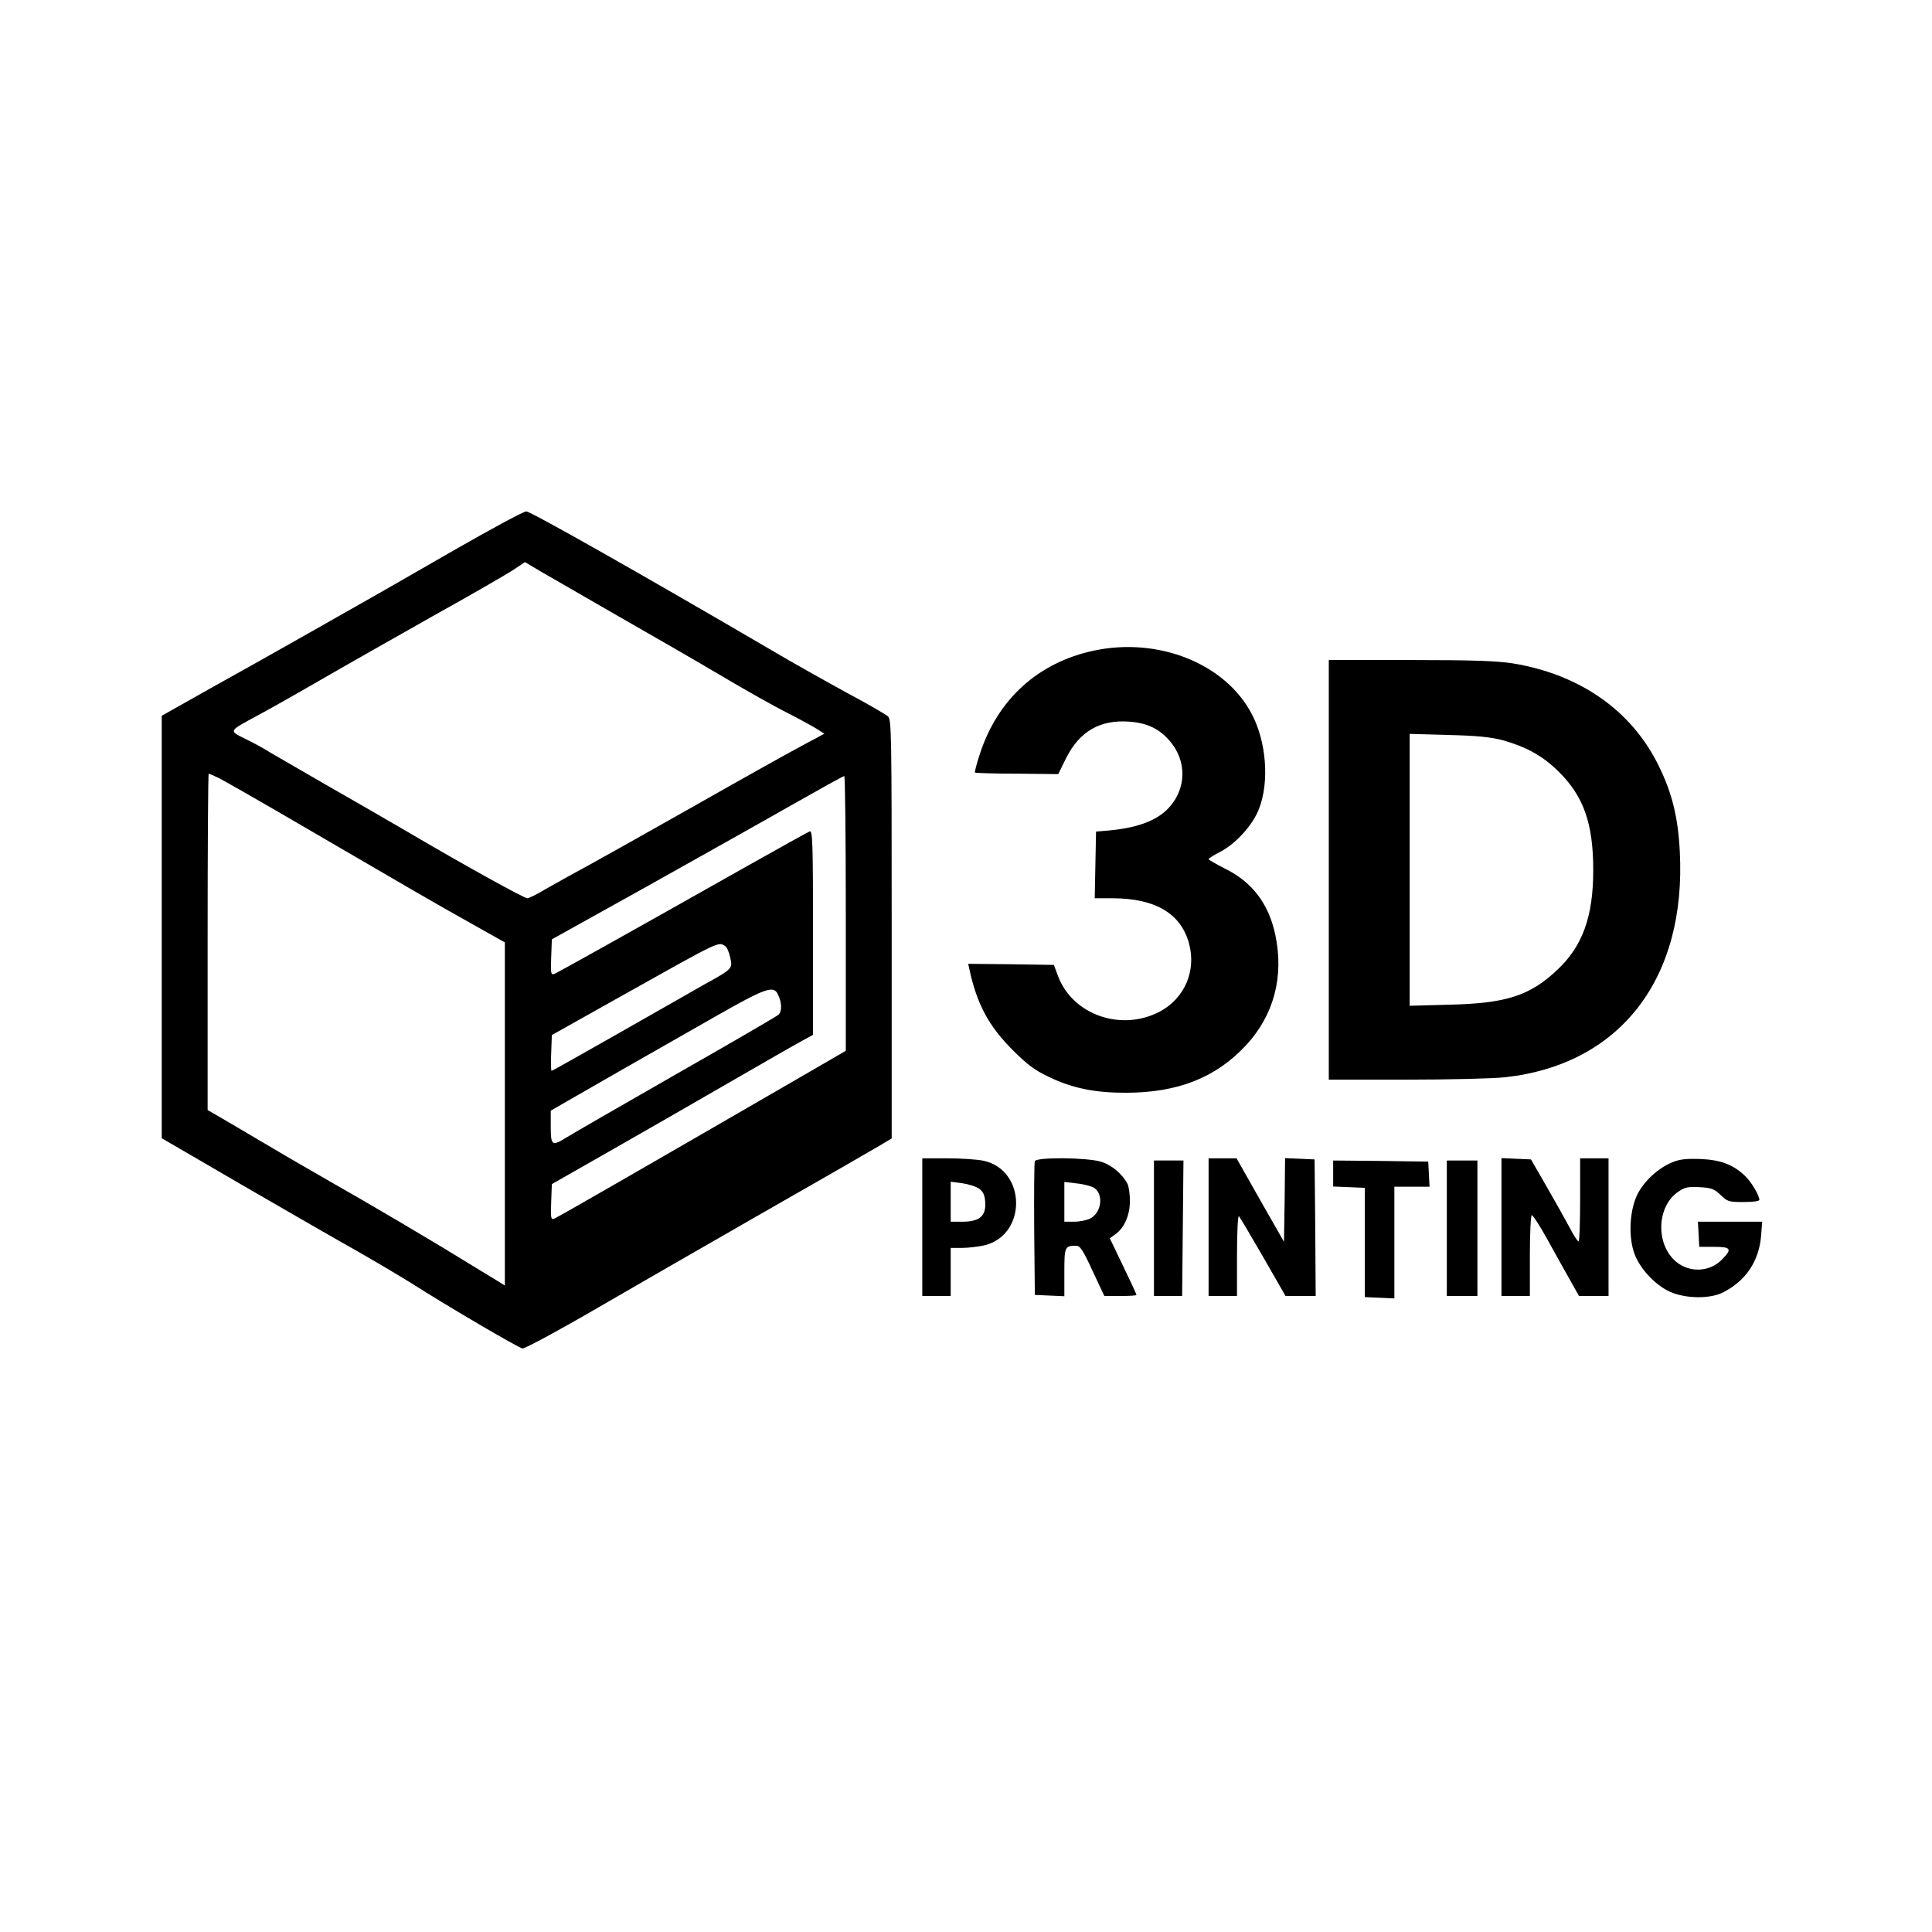
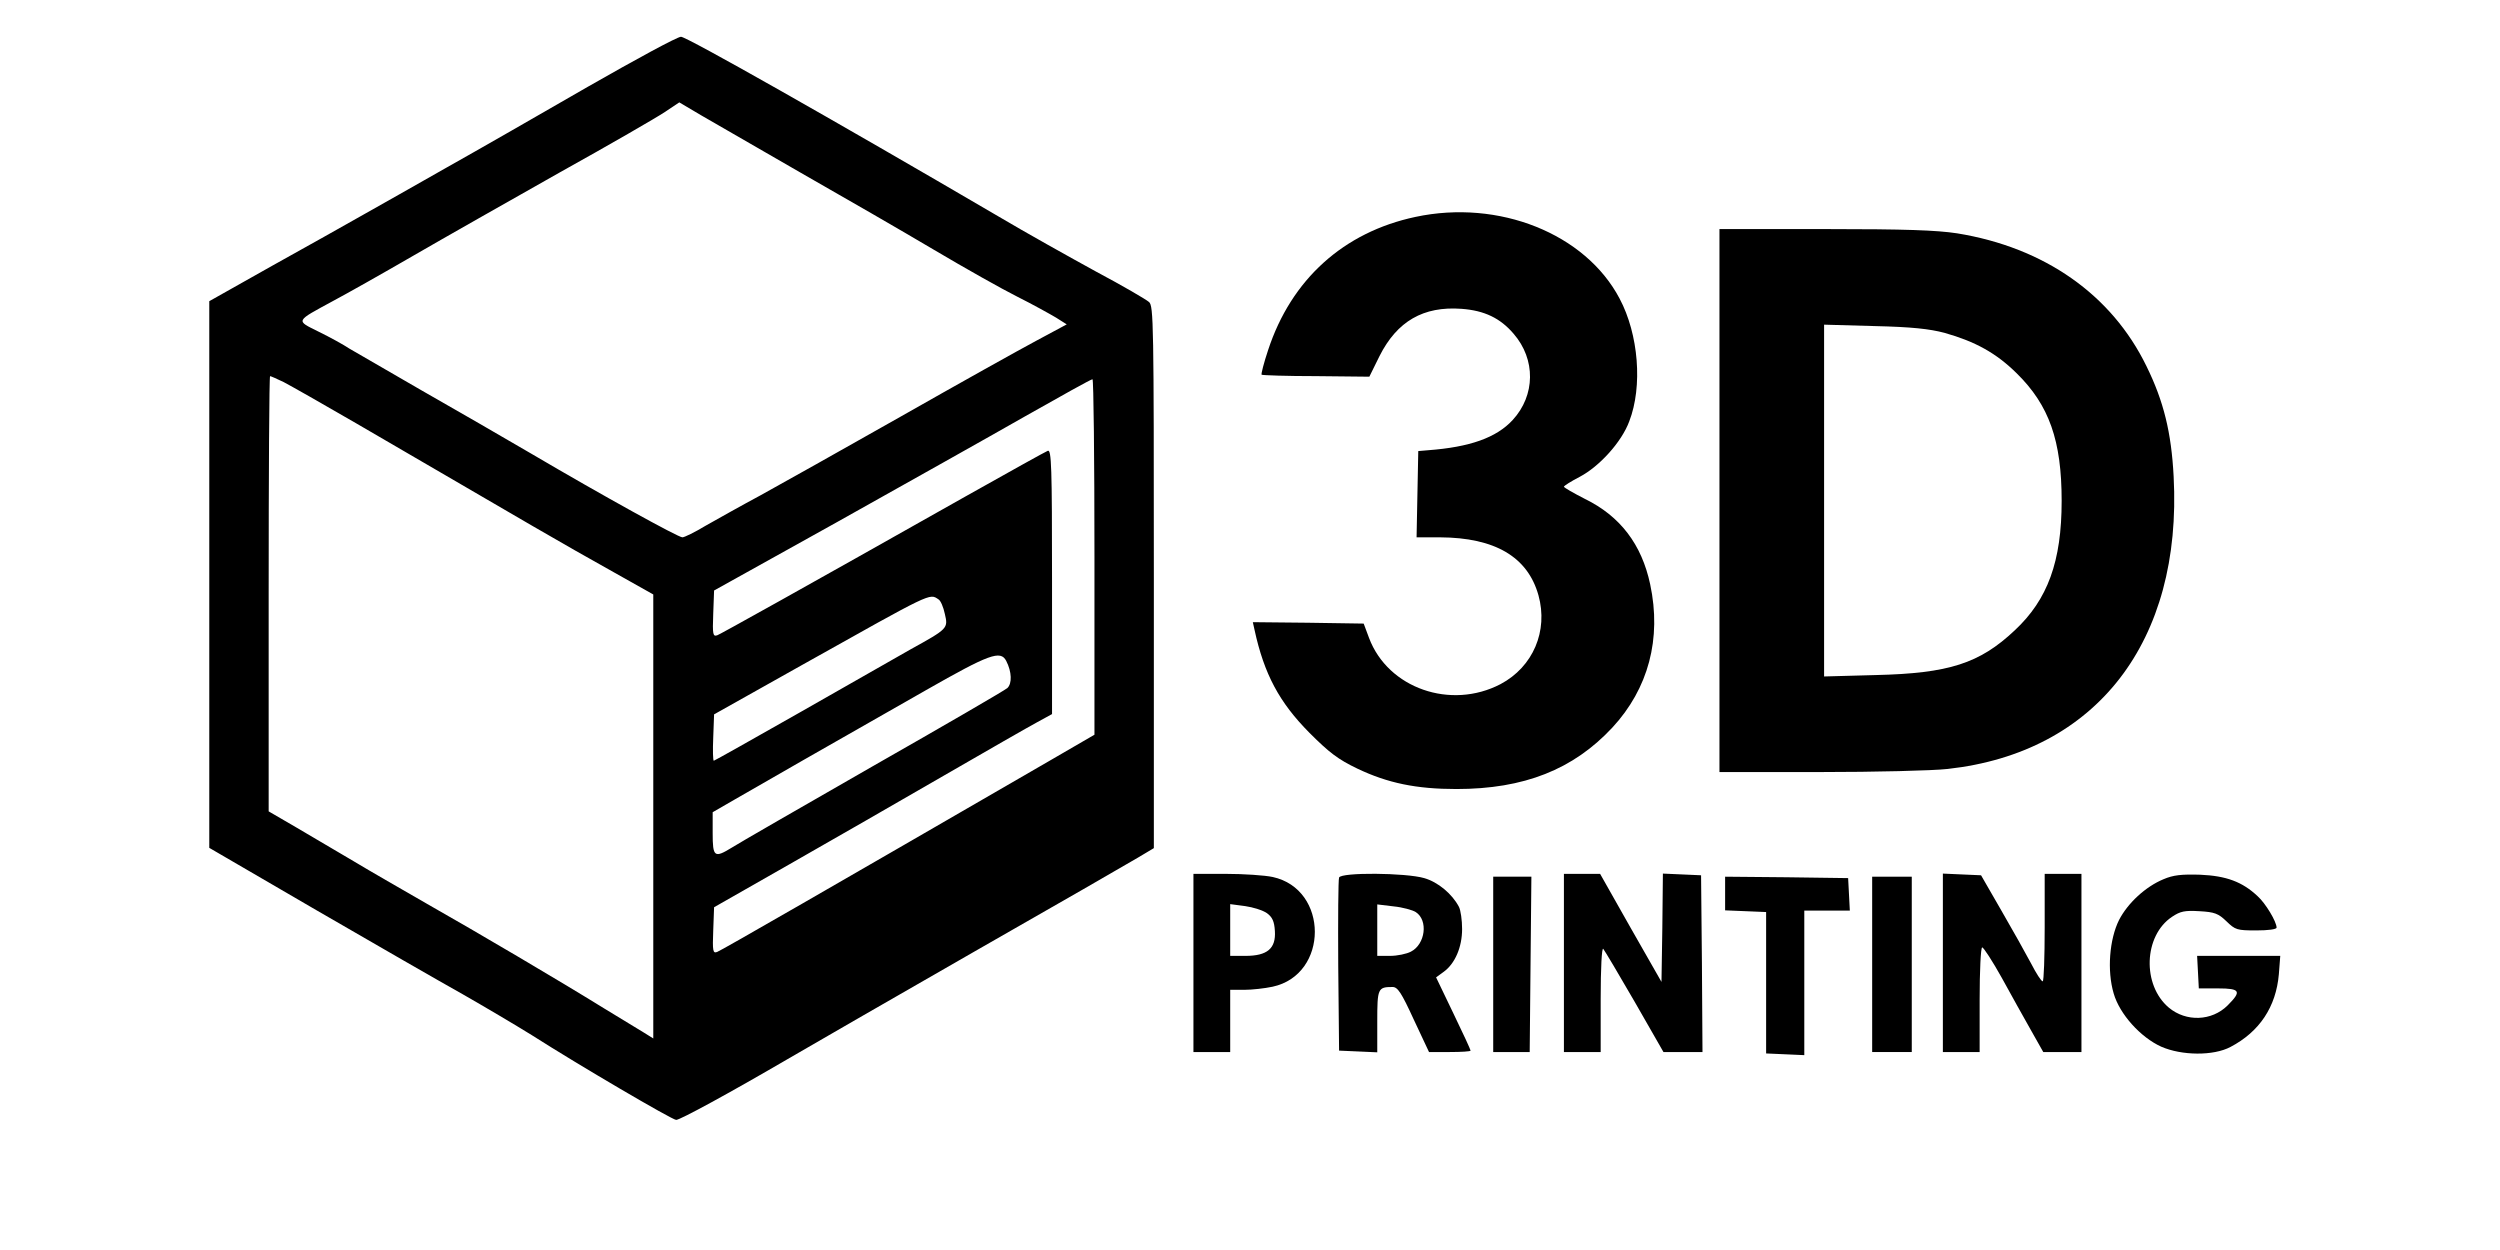
- <svg xmlns="http://www.w3.org/2000/svg" version="1.0" width="884pt" height="884pt" viewBox="0 0 884 884" preserveAspectRatio="xMidYMid meet">
-   <g transform="translate(0,884) scale(0.1,-0.1)" fill="#000000" stroke="none">
-     <path d="M2080 6324 c-168 -97 -393 -226 -500 -286 -107 -61 -240 -136 -295 -167 -55 -31 -200 -113 -323 -181 l-222 -125 0 -967 0 -966 378 -220 c207 -120 440 -254 517 -297 77 -44 187 -109 245 -145 166 -106 497 -300 511 -300 14 0 190 96 394 215 77 45 374 216 660 380 286 163 546 313 578 332 l57 34 0 958 c0 900 -1 959 -17 973 -10 9 -94 58 -188 108 -93 51 -249 138 -345 195 -588 344 -1102 635 -1122 635 -13 0 -160 -80 -328 -176z m750 -304 c151 -86 364 -209 472 -273 108 -64 241 -139 295 -166 54 -27 115 -61 137 -74 l38 -24 -108 -58 c-60 -32 -275 -152 -479 -268 -203 -115 -426 -240 -495 -278 -69 -37 -156 -86 -195 -108 -38 -23 -75 -41 -82 -41 -15 0 -283 148 -533 295 -96 56 -272 158 -390 225 -118 68 -232 134 -254 147 -21 14 -70 41 -109 60 -82 41 -85 35 53 110 47 25 173 96 280 158 107 62 340 194 517 294 178 99 346 196 374 215 l51 34 76 -45 c43 -25 201 -116 352 -203z m-1827 -741 c23 -12 138 -77 255 -145 668 -389 699 -408 915 -529 l137 -77 0 -785 0 -785 -32 20 c-18 11 -82 50 -143 87 -160 99 -447 268 -625 369 -85 49 -202 116 -260 151 -58 34 -149 88 -202 119 l-98 57 0 769 c0 424 2 770 5 770 3 0 25 -10 48 -21z m2867 -618 l0 -629 -162 -94 c-774 -448 -1158 -669 -1172 -674 -15 -6 -17 2 -14 76 l3 82 265 151 c146 83 391 224 545 313 154 89 304 175 332 190 l53 29 0 469 c0 408 -2 467 -15 462 -8 -3 -139 -76 -292 -162 -597 -337 -860 -483 -876 -490 -16 -6 -18 1 -15 76 l3 82 435 242 c239 134 539 302 665 374 127 72 233 131 238 131 4 1 7 -282 7 -628z m-552 -150 c8 -4 18 -28 23 -52 12 -51 11 -52 -121 -125 -47 -27 -221 -126 -388 -221 -167 -95 -306 -173 -308 -173 -3 0 -4 37 -2 82 l3 82 310 174 c464 260 451 254 483 233z m240 -218 c20 -39 21 -80 4 -96 -9 -8 -224 -133 -477 -277 -253 -145 -477 -274 -497 -287 -62 -38 -68 -34 -68 51 l0 74 78 45 c67 39 357 205 677 387 223 127 263 142 283 103z" />
-     <path d="M5005 5863 c-254 -54 -439 -221 -521 -471 -15 -45 -25 -84 -23 -87 3 -2 89 -5 193 -5 l188 -2 36 73 c62 123 155 177 290 167 81 -6 137 -33 184 -88 79 -91 77 -218 -3 -305 -58 -63 -152 -96 -299 -107 l-35 -3 -3 -152 -3 -153 83 0 c194 -1 310 -69 348 -205 35 -126 -19 -253 -134 -314 -176 -92 -398 -15 -465 163 l-19 51 -196 3 -196 2 6 -27 c34 -157 88 -257 194 -364 70 -70 101 -94 170 -127 107 -51 208 -72 350 -72 239 0 413 69 551 217 128 138 175 315 134 507 -30 141 -106 241 -231 302 -41 21 -74 40 -74 43 0 3 25 19 56 35 70 37 148 123 175 196 48 124 33 308 -34 434 -121 230 -427 352 -722 289z" />
-     <path d="M6080 4860 l0 -960 355 0 c196 0 399 5 452 11 526 58 830 451 799 1034 -8 155 -35 266 -96 390 -123 253 -361 420 -670 470 -73 11 -180 15 -467 15 l-373 0 0 -960z m796 593 c109 -31 182 -71 255 -143 115 -113 159 -238 159 -451 0 -214 -49 -349 -166 -458 -124 -117 -233 -152 -491 -158 l-183 -5 0 622 0 622 178 -5 c132 -3 195 -10 248 -24z" />
-     <path d="M4220 3225 l0 -315 65 0 65 0 0 110 0 110 50 0 c27 0 72 5 100 11 199 43 199 345 0 388 -28 6 -103 11 -165 11 l-115 0 0 -315z m260 176 c19 -14 26 -29 28 -63 4 -62 -27 -88 -104 -88 l-54 0 0 91 0 92 53 -7 c28 -4 63 -15 77 -25z" />
-     <path d="M4735 3527 c-3 -7 -4 -147 -3 -312 l3 -300 68 -3 67 -3 0 109 c0 117 2 122 54 122 18 0 31 -19 75 -115 l54 -115 73 0 c41 0 74 2 74 5 0 3 -27 62 -61 132 l-61 127 26 19 c41 29 66 88 66 152 0 31 -5 66 -11 78 -24 46 -74 88 -123 102 -65 19 -294 21 -301 2z m271 -122 c45 -29 34 -114 -17 -140 -15 -8 -48 -15 -74 -15 l-45 0 0 91 0 91 58 -7 c31 -3 67 -13 78 -20z" />
-     <path d="M5530 3225 l0 -315 65 0 65 0 0 187 c0 111 4 183 9 178 5 -6 55 -90 111 -187 l102 -178 69 0 69 0 -2 313 -3 312 -67 3 -68 3 -2 -192 -3 -191 -109 191 -108 191 -64 0 -64 0 0 -315z" />
-     <path d="M6870 3225 l0 -315 65 0 65 0 0 185 c0 102 4 185 9 185 5 0 36 -48 69 -107 33 -60 79 -143 103 -185 l44 -78 68 0 67 0 0 315 0 315 -65 0 -65 0 0 -190 c0 -104 -3 -190 -7 -190 -5 0 -23 28 -41 63 -18 34 -65 118 -105 187 l-72 125 -68 3 -67 3 0 -316z" />
-     <path d="M7650 3521 c-63 -26 -126 -84 -157 -144 -34 -68 -43 -179 -19 -260 21 -73 95 -155 168 -188 73 -32 185 -33 245 -1 103 54 161 142 171 257 l5 65 -147 0 -147 0 3 -57 3 -58 68 0 c79 0 84 -10 34 -60 -56 -56 -147 -59 -208 -8 -95 80 -89 254 11 321 30 20 45 23 97 20 54 -3 67 -8 96 -36 31 -30 37 -32 105 -32 43 0 72 4 72 10 0 21 -39 86 -67 111 -54 51 -111 72 -203 76 -66 2 -95 -1 -130 -16z" />
-     <path d="M5280 3220 l0 -310 65 0 64 0 3 310 3 310 -67 0 -68 0 0 -310z" />
-     <path d="M6100 3471 l0 -60 73 -3 72 -3 0 -250 0 -250 68 -3 67 -3 0 256 0 255 80 0 81 0 -3 58 -3 57 -217 3 -218 2 0 -59z" />
-     <path d="M6620 3220 l0 -310 70 0 70 0 0 310 0 310 -70 0 -70 0 0 -310z" />
+ <svg xmlns="http://www.w3.org/2000/svg" version="1.0" width="884pt" height="442pt" viewBox="0 0 884 442" preserveAspectRatio="xMidYMid meet">
+   <g transform="translate(0,442) scale(0.1,-0.1)" fill="#000000" stroke="none">
+     <path d="M2080 4114 c-168 -97 -393 -226 -500 -286 -107 -61 -240 -136 -295 -167 -55 -31 -200 -113 -323 -181 l-222 -125 0 -967 0 -966 378 -220 c207 -120 440 -254 517 -297 77 -44 187 -109 245 -145 166 -106 497 -300 511 -300 14 0 190 96 394 215 77 45 374 216 660 380 286 163 546 313 578 332 l57 34 0 958 c0 900 -1 959 -17 973 -10 9 -94 58 -188 108 -93 51 -249 138 -345 195 -588 344 -1102 635 -1122 635 -13 0 -160 -80 -328 -176z m750 -304 c151 -86 364 -209 472 -273 108 -64 241 -139 295 -166 54 -27 115 -61 137 -74 l38 -24 -108 -58 c-60 -32 -275 -152 -479 -268 -203 -115 -426 -240 -495 -278 -69 -37 -156 -86 -195 -108 -38 -23 -75 -41 -82 -41 -15 0 -283 148 -533 295 -96 56 -272 158 -390 225 -118 68 -232 134 -254 147 -21 14 -70 41 -109 60 -82 41 -85 35 53 110 47 25 173 96 280 158 107 62 340 194 517 294 178 99 346 196 374 215 l51 34 76 -45 c43 -25 201 -116 352 -203z m-1827 -741 c23 -12 138 -77 255 -145 668 -389 699 -408 915 -529 l137 -77 0 -785 0 -785 -32 20 c-18 11 -82 50 -143 87 -160 99 -447 268 -625 369 -85 49 -202 116 -260 151 -58 34 -149 88 -202 119 l-98 57 0 769 c0 424 2 770 5 770 3 0 25 -10 48 -21z m2867 -618 l0 -629 -162 -94 c-774 -448 -1158 -669 -1172 -674 -15 -6 -17 2 -14 76 l3 82 265 151 c146 83 391 224 545 313 154 89 304 175 332 190 l53 29 0 469 c0 408 -2 467 -15 462 -8 -3 -139 -76 -292 -162 -597 -337 -860 -483 -876 -490 -16 -6 -18 1 -15 76 l3 82 435 242 c239 134 539 302 665 374 127 72 233 131 238 131 4 1 7 -282 7 -628z m-552 -150 c8 -4 18 -28 23 -52 12 -51 11 -52 -121 -125 -47 -27 -221 -126 -388 -221 -167 -95 -306 -173 -308 -173 -3 0 -4 37 -2 82 l3 82 310 174 c464 260 451 254 483 233z m240 -218 c20 -39 21 -80 4 -96 -9 -8 -224 -133 -477 -277 -253 -145 -477 -274 -497 -287 -62 -38 -68 -34 -68 51 l0 74 78 45 c67 39 357 205 677 387 223 127 263 142 283 103z" />
+     <path d="M5005 3653 c-254 -54 -439 -221 -521 -471 -15 -45 -25 -84 -23 -87 3 -2 89 -5 193 -5 l188 -2 36 73 c62 123 155 177 290 167 81 -6 137 -33 184 -88 79 -91 77 -218 -3 -305 -58 -63 -152 -96 -299 -107 l-35 -3 -3 -152 -3 -153 83 0 c194 -1 310 -69 348 -205 35 -126 -19 -253 -134 -314 -176 -92 -398 -15 -465 163 l-19 51 -196 3 -196 2 6 -27 c34 -157 88 -257 194 -364 70 -70 101 -94 170 -127 107 -51 208 -72 350 -72 239 0 413 69 551 217 128 138 175 315 134 507 -30 141 -106 241 -231 302 -41 21 -74 40 -74 43 0 3 25 19 56 35 70 37 148 123 175 196 48 124 33 308 -34 434 -121 230 -427 352 -722 289z" />
+     <path d="M6080 2650 l0 -960 355 0 c196 0 399 5 452 11 526 58 830 451 799 1034 -8 155 -35 266 -96 390 -123 253 -361 420 -670 470 -73 11 -180 15 -467 15 l-373 0 0 -960z m796 593 c109 -31 182 -71 255 -143 115 -113 159 -238 159 -451 0 -214 -49 -349 -166 -458 -124 -117 -233 -152 -491 -158 l-183 -5 0 622 0 622 178 -5 c132 -3 195 -10 248 -24z" />
+     <path d="M4220 1015 l0 -315 65 0 65 0 0 110 0 110 50 0 c27 0 72 5 100 11 199 43 199 345 0 388 -28 6 -103 11 -165 11 l-115 0 0 -315z m260 176 c19 -14 26 -29 28 -63 4 -62 -27 -88 -104 -88 l-54 0 0 91 0 92 53 -7 c28 -4 63 -15 77 -25z" />
+     <path d="M4735 1317 c-3 -7 -4 -147 -3 -312 l3 -300 68 -3 67 -3 0 109 c0 117 2 122 54 122 18 0 31 -19 75 -115 l54 -115 73 0 c41 0 74 2 74 5 0 3 -27 62 -61 132 l-61 127 26 19 c41 29 66 88 66 152 0 31 -5 66 -11 78 -24 46 -74 88 -123 102 -65 19 -294 21 -301 2z m271 -122 c45 -29 34 -114 -17 -140 -15 -8 -48 -15 -74 -15 l-45 0 0 91 0 91 58 -7 c31 -3 67 -13 78 -20z" />
+     <path d="M5530 1015 l0 -315 65 0 65 0 0 187 c0 111 4 183 9 178 5 -6 55 -90 111 -187 l102 -178 69 0 69 0 -2 313 -3 312 -67 3 -68 3 -2 -192 -3 -191 -109 191 -108 191 -64 0 -64 0 0 -315z" />
+     <path d="M6870 1015 l0 -315 65 0 65 0 0 185 c0 102 4 185 9 185 5 0 36 -48 69 -107 33 -60 79 -143 103 -185 l44 -78 68 0 67 0 0 315 0 315 -65 0 -65 0 0 -190 c0 -104 -3 -190 -7 -190 -5 0 -23 28 -41 63 -18 34 -65 118 -105 187 l-72 125 -68 3 -67 3 0 -316z" />
+     <path d="M7650 1311 c-63 -26 -126 -84 -157 -144 -34 -68 -43 -179 -19 -260 21 -73 95 -155 168 -188 73 -32 185 -33 245 -1 103 54 161 142 171 257 l5 65 -147 0 -147 0 3 -57 3 -58 68 0 c79 0 84 -10 34 -60 -56 -56 -147 -59 -208 -8 -95 80 -89 254 11 321 30 20 45 23 97 20 54 -3 67 -8 96 -36 31 -30 37 -32 105 -32 43 0 72 4 72 10 0 21 -39 86 -67 111 -54 51 -111 72 -203 76 -66 2 -95 -1 -130 -16z" />
+     <path d="M5280 1010 l0 -310 65 0 64 0 3 310 3 310 -67 0 -68 0 0 -310z" />
+     <path d="M6100 1261 l0 -60 73 -3 72 -3 0 -250 0 -250 68 -3 67 -3 0 256 0 255 80 0 81 0 -3 58 -3 57 -217 3 -218 2 0 -59z" />
+     <path d="M6620 1010 l0 -310 70 0 70 0 0 310 0 310 -70 0 -70 0 0 -310z" />
  </g>
</svg>
